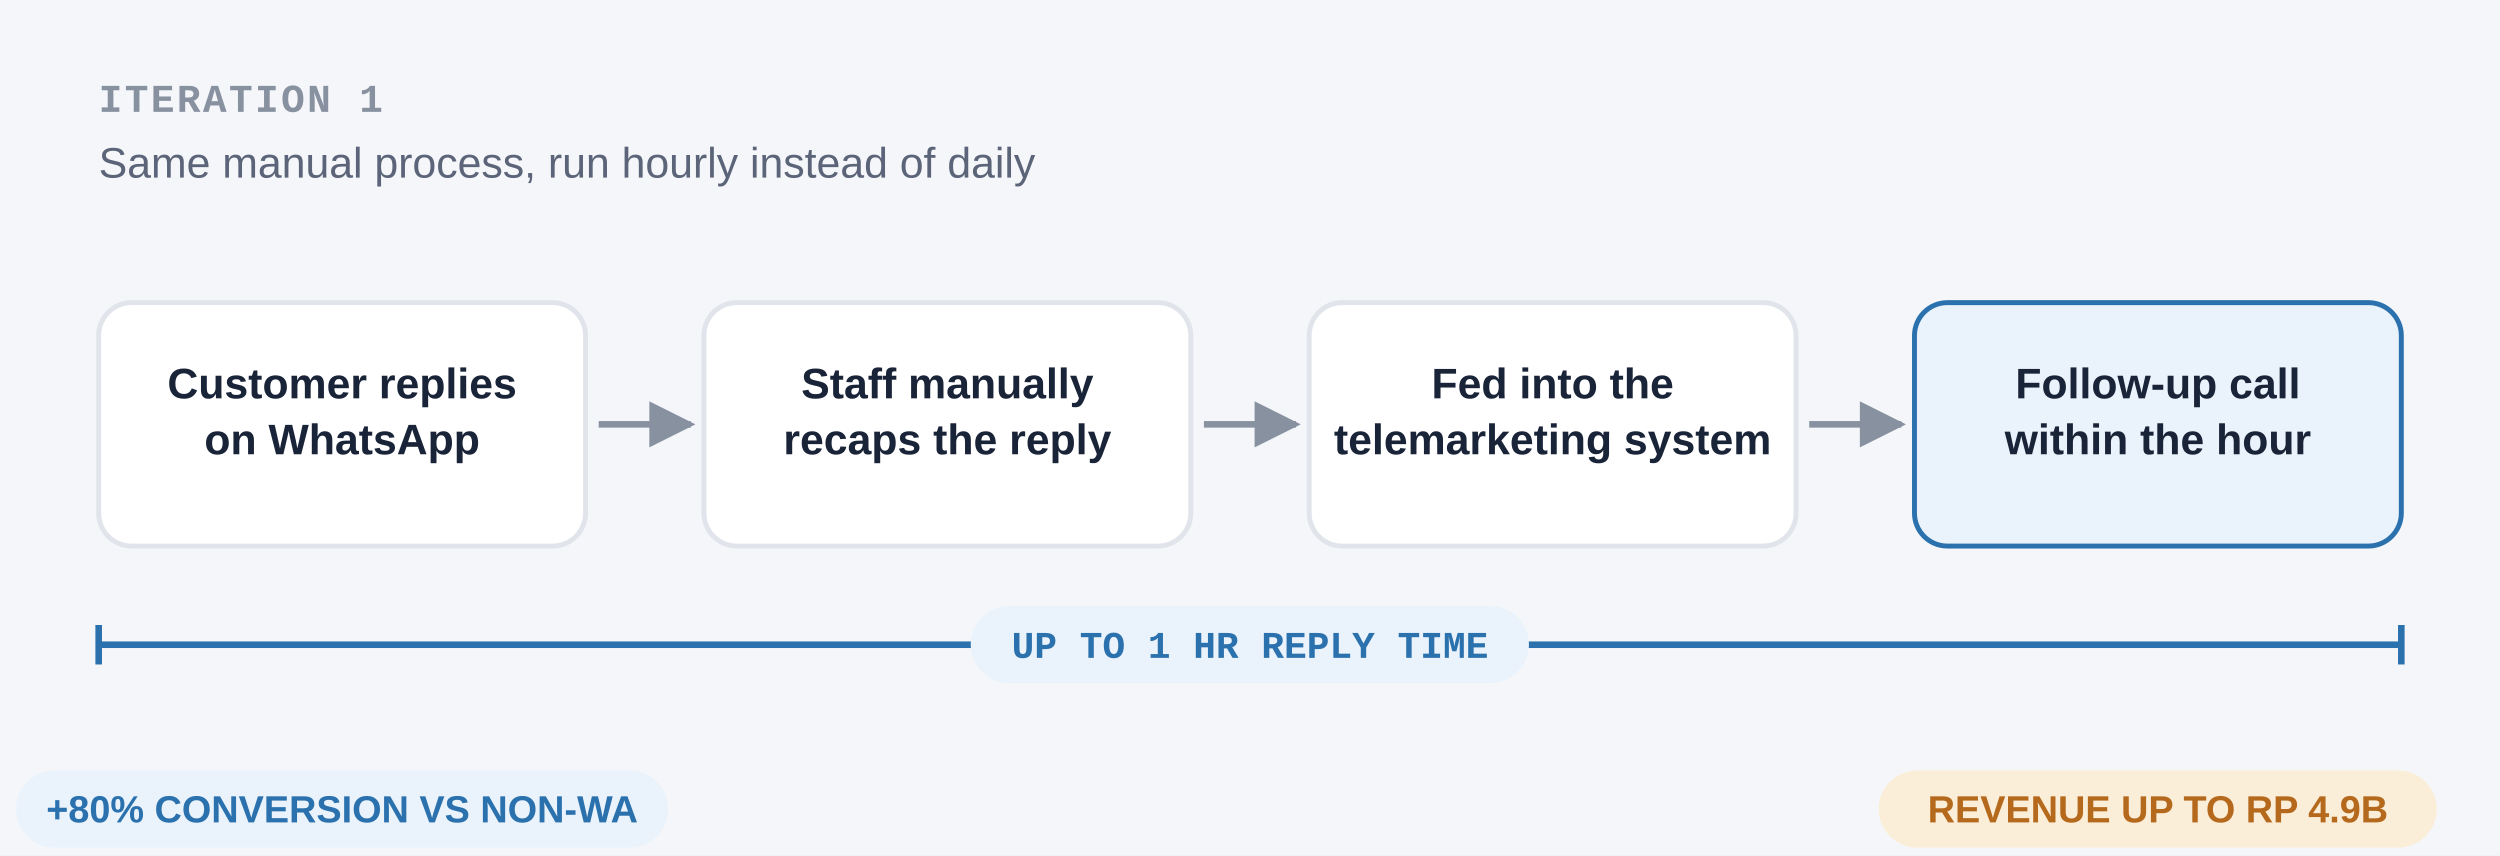
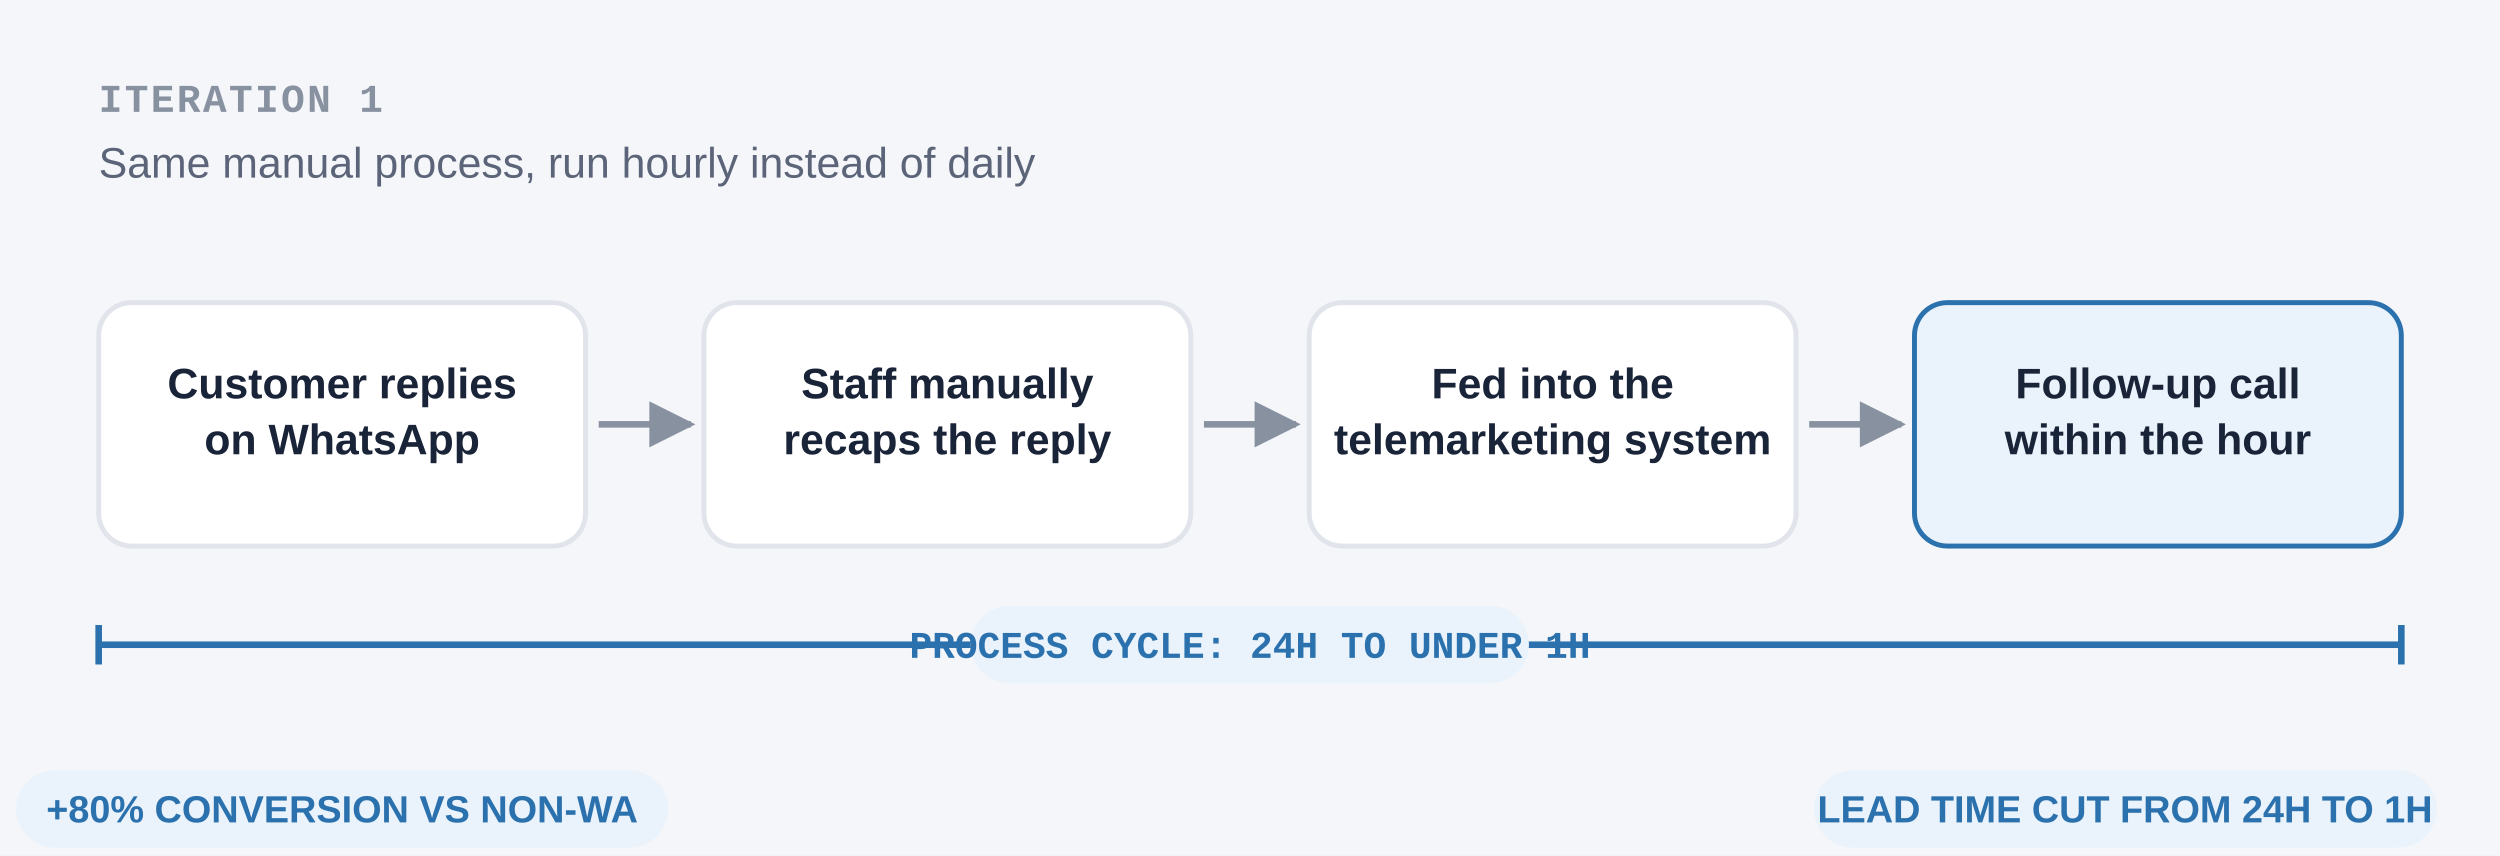
<svg xmlns="http://www.w3.org/2000/svg" viewBox="0 0 760 260" font-family="Arial, Helvetica, sans-serif">
  <rect x="0" y="0" width="760" height="260" fill="#f4f6f9" />
  <defs>
    <marker id="arrow" viewBox="0 0 10 10" refX="9" refY="5" markerWidth="7" markerHeight="7" orient="auto-start-reverse">
      <path d="M0,0 L10,5 L0,10 z" fill="#8891a0" />
    </marker>
  </defs>
  <text x="30" y="34" text-anchor="start" font-size="12" font-weight="700" fill="#8891a0" font-family="Consolas, 'Courier New', monospace" letter-spacing="0.06em">ITERATION 1</text>
  <text x="30" y="54" font-size="13" fill="#5b6478" font-family="Arial, Helvetica, sans-serif">Same manual process, run hourly instead of daily</text>
  <rect x="30.0" y="92" width="148" height="74" rx="10" fill="#ffffff" stroke="#e1e5eb" stroke-width="1.5" />
  <text x="104.0" y="121.1" text-anchor="middle" font-size="13" font-weight="600" fill="#1a2438">Customer replies</text>
  <text x="104.0" y="138.1" text-anchor="middle" font-size="13" font-weight="600" fill="#1a2438">on WhatsApp</text>
  <rect x="214.0" y="92" width="148" height="74" rx="10" fill="#ffffff" stroke="#e1e5eb" stroke-width="1.5" />
  <text x="288.0" y="121.1" text-anchor="middle" font-size="13" font-weight="600" fill="#1a2438">Staff manually</text>
  <text x="288.0" y="138.1" text-anchor="middle" font-size="13" font-weight="600" fill="#1a2438">recaps the reply</text>
  <rect x="398.0" y="92" width="148" height="74" rx="10" fill="#ffffff" stroke="#e1e5eb" stroke-width="1.5" />
  <text x="472.0" y="121.1" text-anchor="middle" font-size="13" font-weight="600" fill="#1a2438">Fed into the</text>
  <text x="472.0" y="138.1" text-anchor="middle" font-size="13" font-weight="600" fill="#1a2438">telemarketing system</text>
  <rect x="582.0" y="92" width="148" height="74" rx="10" fill="#eaf3fb" stroke="#2b71ad" stroke-width="1.5" />
  <text x="656.0" y="121.1" text-anchor="middle" font-size="13" font-weight="600" fill="#1a2438">Follow-up call</text>
  <text x="656.0" y="138.1" text-anchor="middle" font-size="13" font-weight="600" fill="#1a2438">within the hour</text>
  <line x1="182.0" y1="129.0" x2="210.0" y2="129.0" stroke="#8891a0" stroke-width="2" marker-end="url(#arrow)" />
  <line x1="366.0" y1="129.0" x2="394.0" y2="129.0" stroke="#8891a0" stroke-width="2" marker-end="url(#arrow)" />
  <line x1="550.0" y1="129.0" x2="578.0" y2="129.0" stroke="#8891a0" stroke-width="2" marker-end="url(#arrow)" />
  <line x1="30.0" y1="196" x2="730.0" y2="196" stroke="#2b71ad" stroke-width="2" />
  <line x1="30.0" y1="190" x2="30.0" y2="202" stroke="#2b71ad" stroke-width="2" />
  <line x1="730.0" y1="190" x2="730.0" y2="202" stroke="#2b71ad" stroke-width="2" />
  <rect x="295.1" y="184.2" width="169.7" height="23.5" rx="11.8" fill="#eaf3fb" />
-   <text x="380.0" y="200.0" text-anchor="middle" font-size="11.5" font-weight="600" font-family="Consolas, 'Courier New', monospace" fill="#2b71ad">UP TO 1 HR REPLY TIME</text>
+   <text x="380.0" y="200.0" text-anchor="middle" font-size="11.5" font-weight="600" font-family="Consolas, 'Courier New', monospace" fill="#2b71ad">PROCESS CYCLE: 24H TO UNDER 1H</text>
  <rect x="4.9" y="234.2" width="198.2" height="23.5" rx="11.8" fill="#eaf3fb" />
  <text x="104.0" y="250.0" text-anchor="middle" font-size="11.5" font-weight="600" font-family="Arial, Helvetica, sans-serif" fill="#2b71ad">+80% CONVERSION VS NON-WA</text>
-   <rect x="571.1" y="234.2" width="169.7" height="23.5" rx="11.8" fill="#fbeed9" />
-   <text x="656.0" y="250.0" text-anchor="middle" font-size="11.5" font-weight="600" font-family="Arial, Helvetica, sans-serif" fill="#b5691c">REVENUE UP TO RP 4.9B</text>
+   <rect x="551.5" y="234.2" width="189.3" height="23.5" rx="11.8" fill="#eaf3fb" />
+   <text x="646.0" y="250.0" text-anchor="middle" font-size="11.5" font-weight="600" font-family="Arial, Helvetica, sans-serif" fill="#2b71ad">LEAD TIME CUT FROM 24H TO 1H</text>
</svg>
